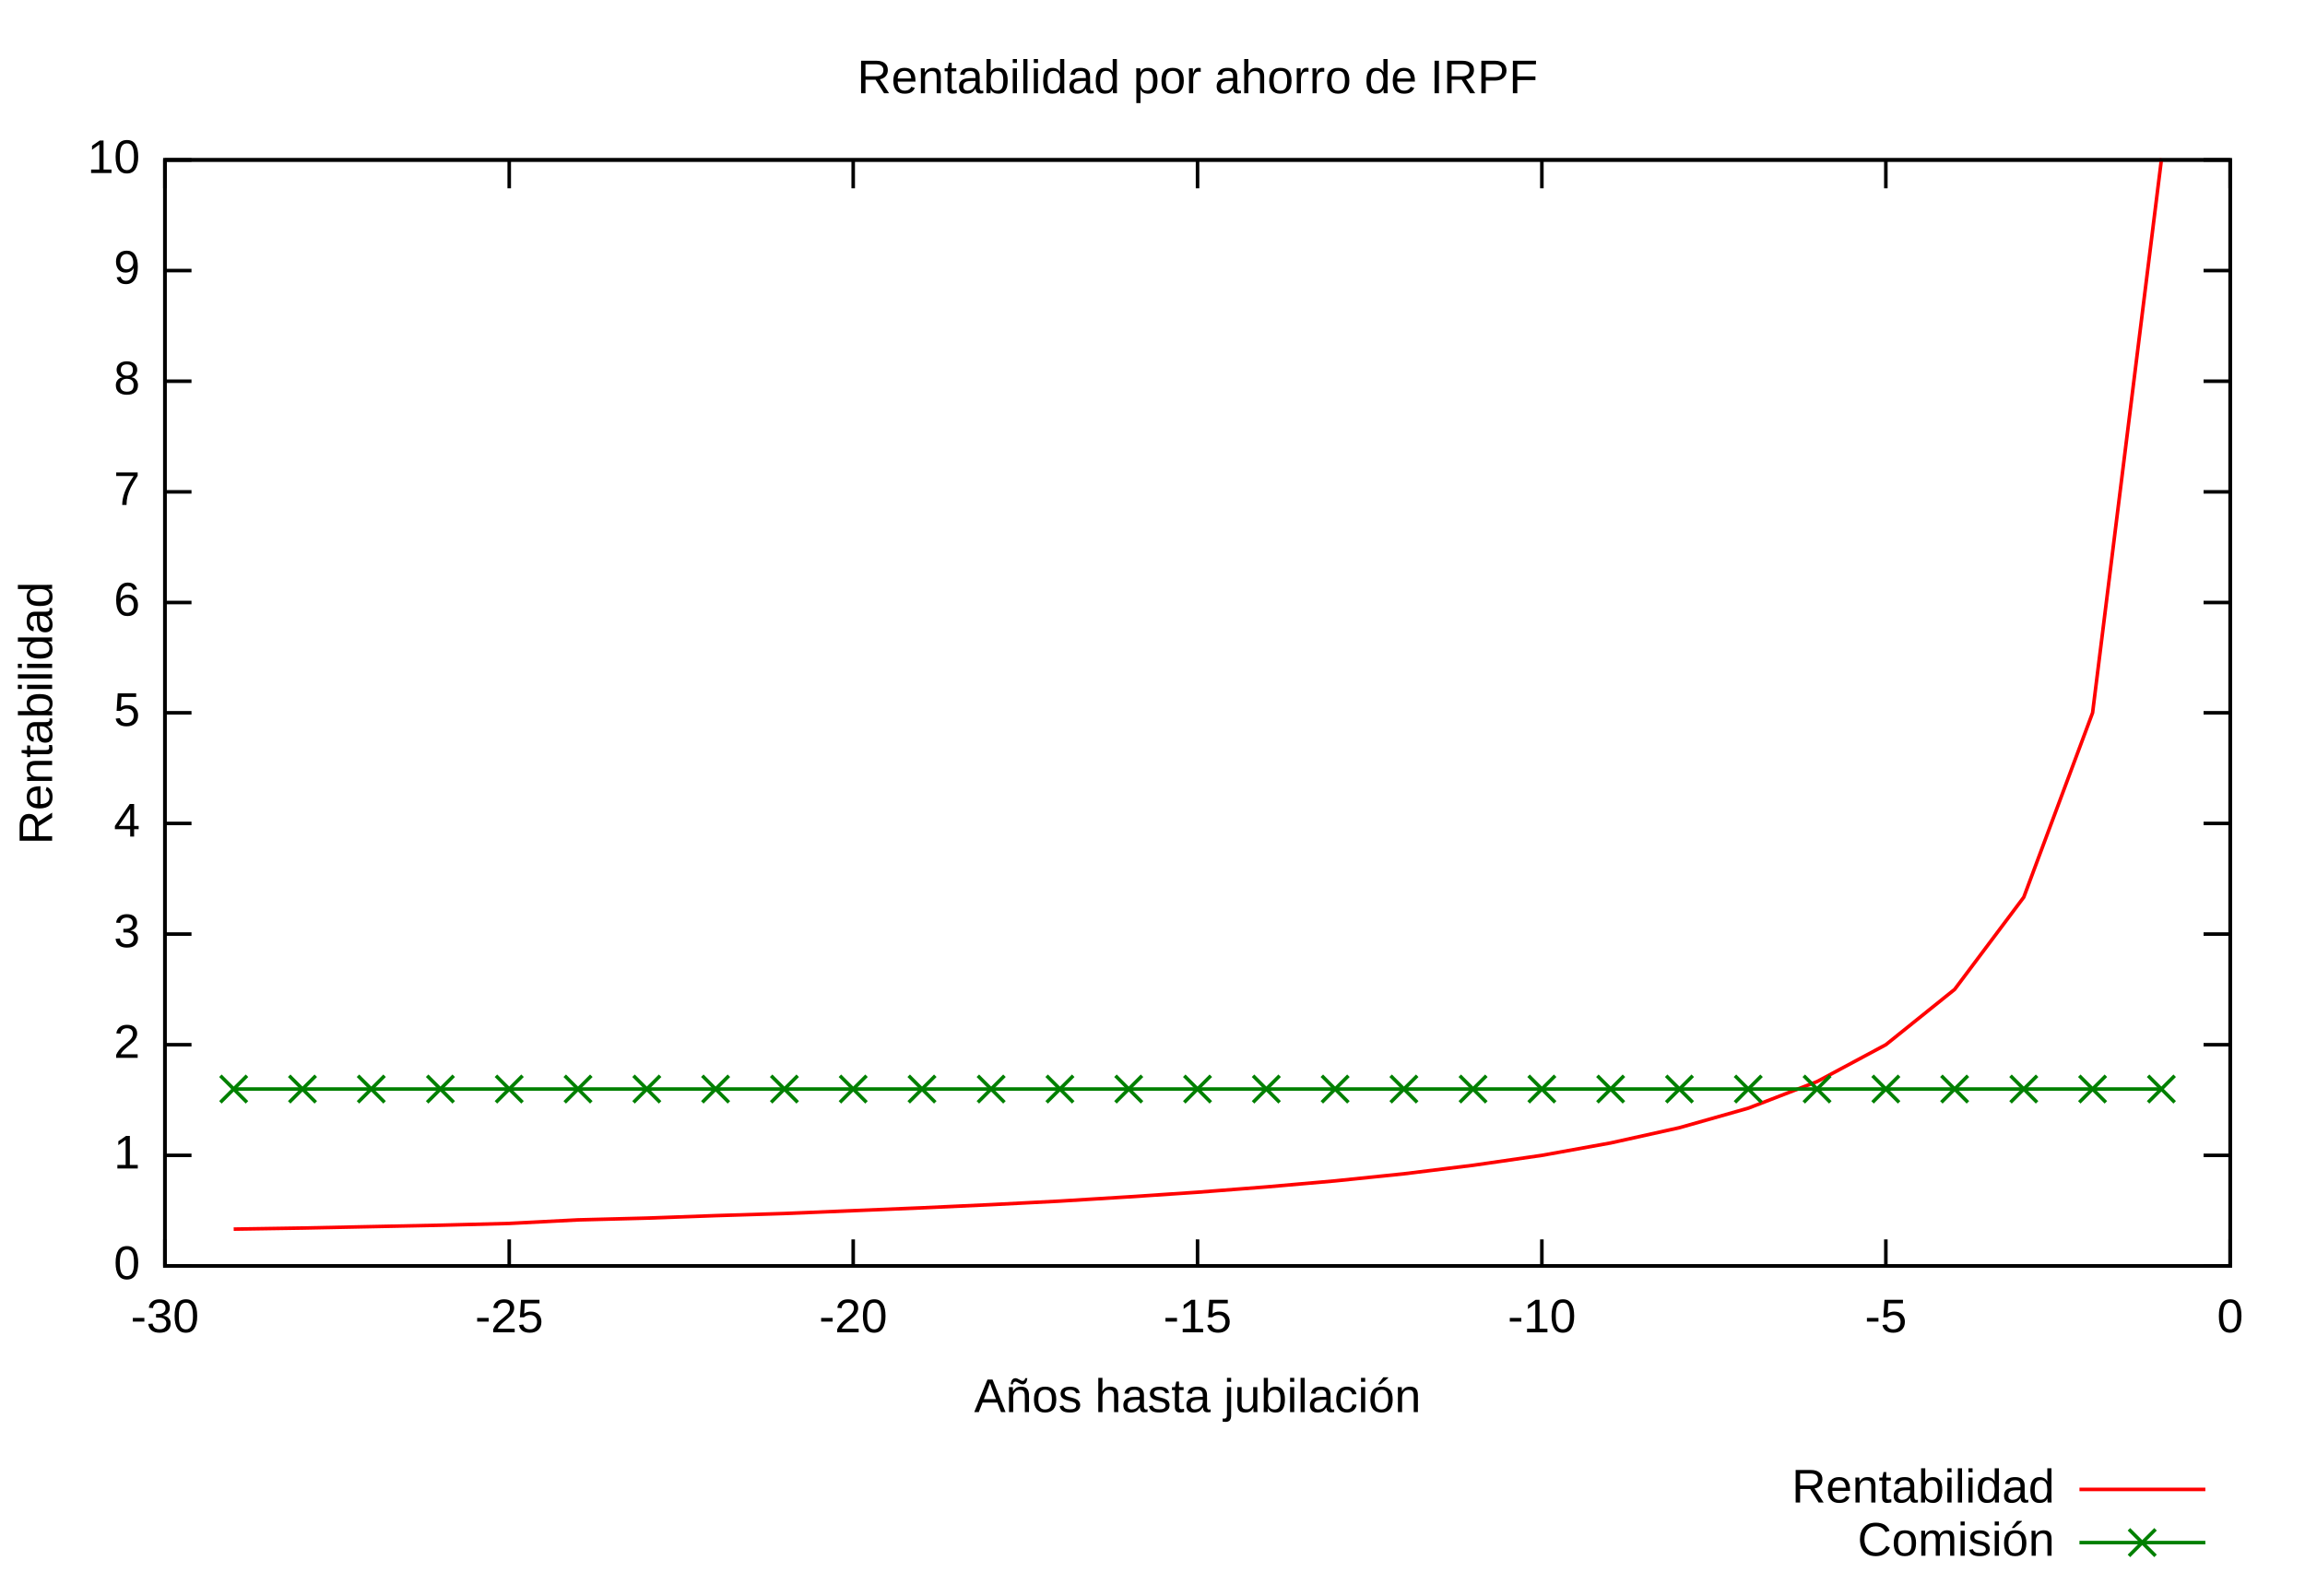
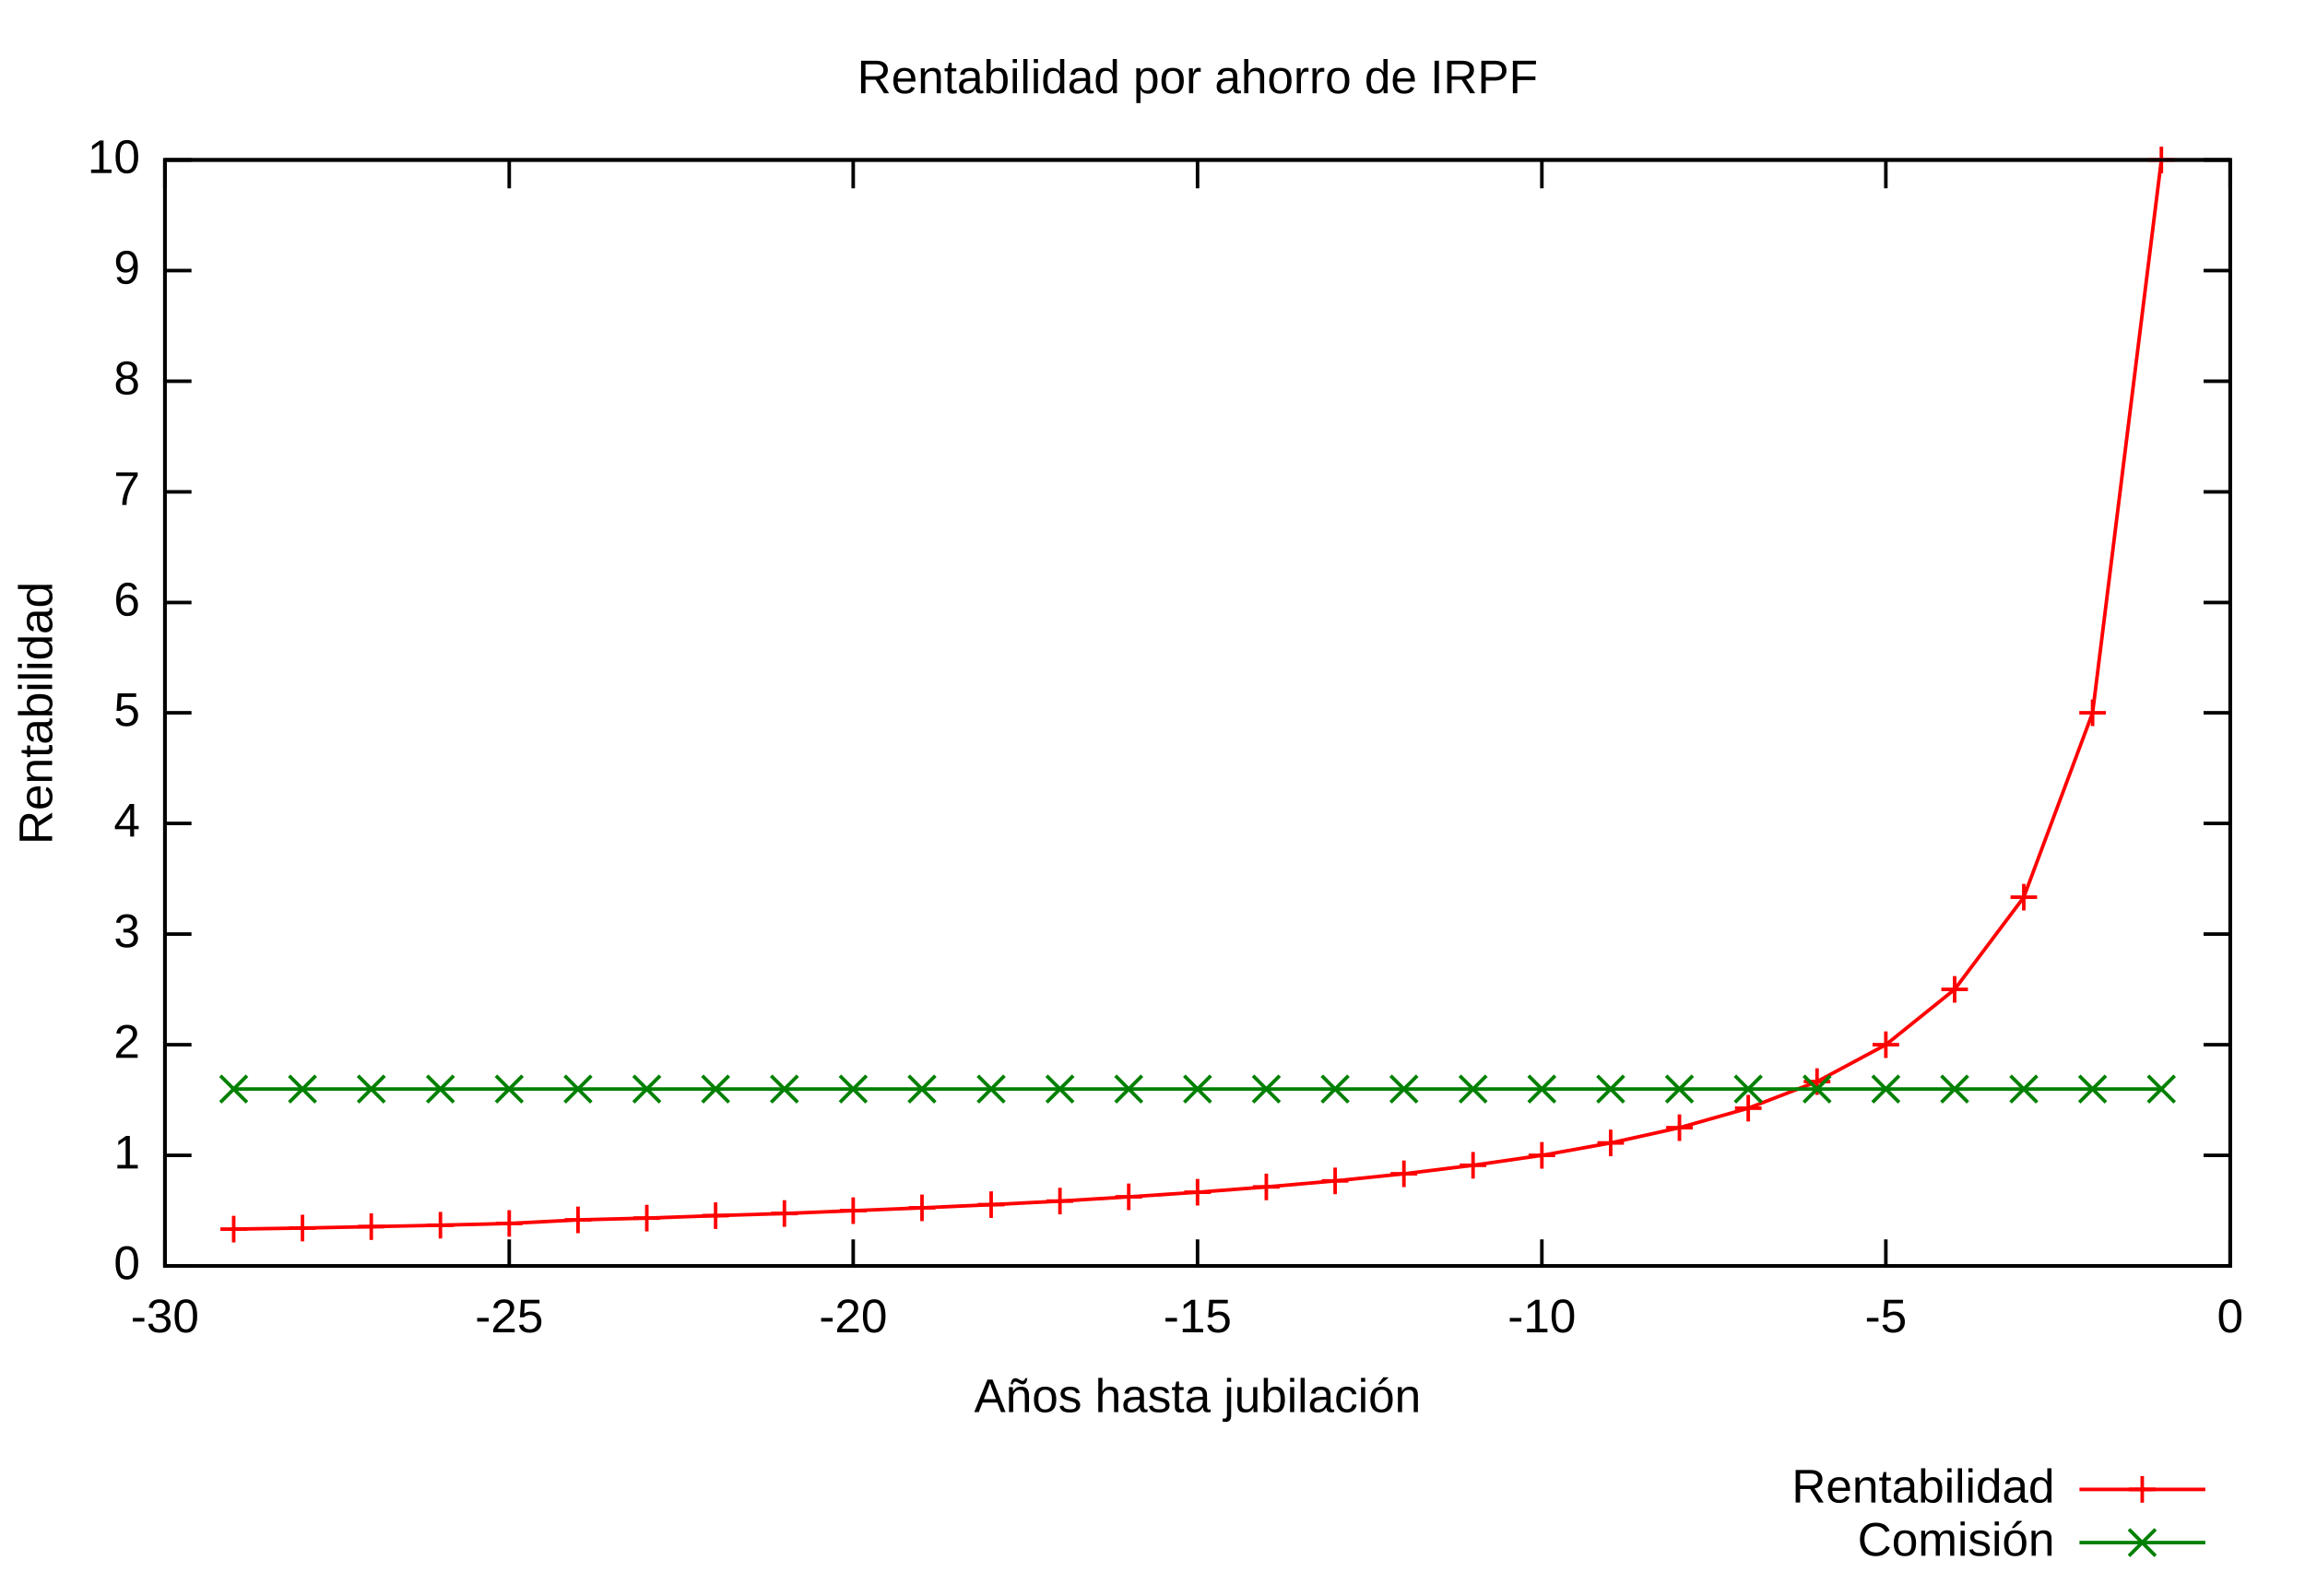
<svg xmlns="http://www.w3.org/2000/svg" xmlns:xlink="http://www.w3.org/1999/xlink" width="650" height="450" viewBox="0 0 650 450">
  <g id="gnuplot_canvas">
    <rect x="0" y="0" width="650" height="450" fill="none" />
    <defs>
      <circle id="gpDot" r="0.5" stroke-width="0.5" />
      <path id="gpPt0" stroke-width="0.267" stroke="currentColor" d="M-1,0 h2 M0,-1 v2" />
      <path id="gpPt1" stroke-width="0.267" stroke="currentColor" d="M-1,-1 L1,1 M1,-1 L-1,1" />
      <path id="gpPt2" stroke-width="0.267" stroke="currentColor" d="M-1,0 L1,0 M0,-1 L0,1 M-1,-1 L1,1 M-1,1 L1,-1" />
      <rect id="gpPt3" stroke-width="0.267" stroke="currentColor" x="-1" y="-1" width="2" height="2" />
      <rect id="gpPt4" stroke-width="0.267" stroke="currentColor" fill="currentColor" x="-1" y="-1" width="2" height="2" />
      <circle id="gpPt5" stroke-width="0.267" stroke="currentColor" cx="0" cy="0" r="1" />
      <use xlink:href="#gpPt5" id="gpPt6" fill="currentColor" stroke="none" />
      <path id="gpPt7" stroke-width="0.267" stroke="currentColor" d="M0,-1.33 L-1.33,0.67 L1.33,0.67 z" />
      <use xlink:href="#gpPt7" id="gpPt8" fill="currentColor" stroke="none" />
      <use xlink:href="#gpPt7" id="gpPt9" stroke="currentColor" transform="rotate(180)" />
      <use xlink:href="#gpPt9" id="gpPt10" fill="currentColor" stroke="none" />
      <use xlink:href="#gpPt3" id="gpPt11" stroke="currentColor" transform="rotate(45)" />
      <use xlink:href="#gpPt11" id="gpPt12" fill="currentColor" stroke="none" />
    </defs>
    <g style="fill:none; color:white; stroke:black; stroke-width:1.00; stroke-linecap:butt; stroke-linejoin:miter">
</g>
    <g style="fill:none; color:black; stroke:currentColor; stroke-width:1.00; stroke-linecap:butt; stroke-linejoin:miter">
      <path stroke="black" d="M46.5,357.0 L54.0,357.0 M628.9,357.0 L621.4,357.0  h0.01" />
      <g transform="translate(39.5,360.7)" style="stroke:none; fill:black; font-family:arial; font-size:10.00pt; text-anchor:end">
        <text>
          <tspan>0</tspan>
        </text>
      </g>
      <path stroke="black" d="M46.5,325.8 L54.0,325.8 M628.9,325.8 L621.4,325.8  h0.01" />
      <g transform="translate(39.5,329.5)" style="stroke:none; fill:black; font-family:arial; font-size:10.00pt; text-anchor:end">
        <text>
          <tspan>1</tspan>
        </text>
      </g>
      <path stroke="black" d="M46.5,294.6 L54.0,294.6 M628.9,294.6 L621.4,294.6  h0.01" />
      <g transform="translate(39.5,298.3)" style="stroke:none; fill:black; font-family:arial; font-size:10.00pt; text-anchor:end">
        <text>
          <tspan>2</tspan>
        </text>
      </g>
      <path stroke="black" d="M46.5,263.4 L54.0,263.4 M628.9,263.4 L621.4,263.4  h0.01" />
      <g transform="translate(39.5,267.1)" style="stroke:none; fill:black; font-family:arial; font-size:10.00pt; text-anchor:end">
        <text>
          <tspan>3</tspan>
        </text>
      </g>
      <path stroke="black" d="M46.5,232.2 L54.0,232.2 M628.9,232.2 L621.4,232.2  h0.01" />
      <g transform="translate(39.5,235.9)" style="stroke:none; fill:black; font-family:arial; font-size:10.00pt; text-anchor:end">
        <text>
          <tspan>4</tspan>
        </text>
      </g>
      <path stroke="black" d="M46.5,201.0 L54.0,201.0 M628.9,201.0 L621.4,201.0  h0.01" />
      <g transform="translate(39.5,204.7)" style="stroke:none; fill:black; font-family:arial; font-size:10.00pt; text-anchor:end">
        <text>
          <tspan>5</tspan>
        </text>
      </g>
      <path stroke="black" d="M46.5,169.9 L54.0,169.9 M628.9,169.9 L621.4,169.9  h0.01" />
      <g transform="translate(39.5,173.6)" style="stroke:none; fill:black; font-family:arial; font-size:10.00pt; text-anchor:end">
        <text>
          <tspan>6</tspan>
        </text>
      </g>
      <path stroke="black" d="M46.5,138.7 L54.0,138.7 M628.9,138.7 L621.4,138.7  h0.01" />
      <g transform="translate(39.5,142.4)" style="stroke:none; fill:black; font-family:arial; font-size:10.00pt; text-anchor:end">
        <text>
          <tspan>7</tspan>
        </text>
      </g>
      <path stroke="black" d="M46.5,107.5 L54.0,107.5 M628.9,107.5 L621.4,107.5  h0.01" />
      <g transform="translate(39.5,111.2)" style="stroke:none; fill:black; font-family:arial; font-size:10.00pt; text-anchor:end">
        <text>
          <tspan>8</tspan>
        </text>
      </g>
      <path stroke="black" d="M46.5,76.3 L54.0,76.3 M628.9,76.3 L621.4,76.3  h0.01" />
      <g transform="translate(39.5,80.0)" style="stroke:none; fill:black; font-family:arial; font-size:10.00pt; text-anchor:end">
        <text>
          <tspan>9</tspan>
        </text>
      </g>
      <path stroke="black" d="M46.5,45.1 L54.0,45.1 M628.9,45.1 L621.4,45.1  h0.01" />
      <g transform="translate(39.5,48.8)" style="stroke:none; fill:black; font-family:arial; font-size:10.00pt; text-anchor:end">
        <text>
          <tspan>10</tspan>
        </text>
      </g>
      <path stroke="black" d="M46.5,357.0 L46.5,349.5 M46.5,45.1 L46.5,52.6  h0.01" />
      <g transform="translate(46.5,375.7)" style="stroke:none; fill:black; font-family:arial; font-size:10.00pt; text-anchor:middle">
        <text>
          <tspan>-30</tspan>
        </text>
      </g>
      <path stroke="black" d="M143.6,357.0 L143.6,349.5 M143.6,45.1 L143.6,52.6  h0.01" />
      <g transform="translate(143.6,375.7)" style="stroke:none; fill:black; font-family:arial; font-size:10.00pt; text-anchor:middle">
        <text>
          <tspan>-25</tspan>
        </text>
      </g>
      <path stroke="black" d="M240.6,357.0 L240.6,349.5 M240.6,45.1 L240.6,52.6  h0.01" />
      <g transform="translate(240.6,375.7)" style="stroke:none; fill:black; font-family:arial; font-size:10.00pt; text-anchor:middle">
        <text>
          <tspan>-20</tspan>
        </text>
      </g>
      <path stroke="black" d="M337.7,357.0 L337.7,349.5 M337.7,45.1 L337.7,52.6  h0.01" />
      <g transform="translate(337.7,375.7)" style="stroke:none; fill:black; font-family:arial; font-size:10.00pt; text-anchor:middle">
        <text>
          <tspan>-15</tspan>
        </text>
      </g>
      <path stroke="black" d="M434.8,357.0 L434.8,349.5 M434.8,45.1 L434.8,52.6  h0.01" />
      <g transform="translate(434.8,375.7)" style="stroke:none; fill:black; font-family:arial; font-size:10.00pt; text-anchor:middle">
        <text>
          <tspan>-10</tspan>
        </text>
      </g>
      <path stroke="black" d="M531.8,357.0 L531.8,349.5 M531.8,45.1 L531.8,52.6  h0.01" />
      <g transform="translate(531.8,375.7)" style="stroke:none; fill:black; font-family:arial; font-size:10.00pt; text-anchor:middle">
        <text>
          <tspan>-5</tspan>
        </text>
      </g>
      <path stroke="black" d="M628.9,357.0 L628.9,349.5 M628.9,45.1 L628.9,52.6  h0.01" />
      <g transform="translate(628.9,375.7)" style="stroke:none; fill:black; font-family:arial; font-size:10.00pt; text-anchor:middle">
        <text>
          <tspan>0</tspan>
        </text>
      </g>
      <path stroke="black" d="M46.5,45.1 L46.5,357.0 L628.9,357.0 L628.9,45.1 L46.5,45.1 Z  h0.01" />
      <g transform="translate(14.7,201.1) rotate(270)" style="stroke:none; fill:black; font-family:arial; font-size:10.00pt; text-anchor:middle">
        <text>
          <tspan>Rentabilidad</tspan>
        </text>
      </g>
      <g transform="translate(337.7,398.2)" style="stroke:none; fill:black; font-family:arial; font-size:10.00pt; text-anchor:middle">
        <text>
          <tspan>Años hasta jubilación</tspan>
        </text>
      </g>
      <g transform="translate(337.7,26.3)" style="stroke:none; fill:black; font-family:arial; font-size:10.00pt; text-anchor:middle">
        <text>
          <tspan>Rentabilidad por ahorro de IRPF</tspan>
        </text>
      </g>
    </g>
    <g id="gnuplot_plot_1">
      <g style="fill:none; color:red; stroke:currentColor; stroke-width:1.00; stroke-linecap:butt; stroke-linejoin:miter">
        <g transform="translate(579.4,423.7)" style="stroke:none; fill:black; font-family:arial; font-size:10.00pt; text-anchor:end">
          <text>
            <tspan>Rentabilidad</tspan>
          </text>
        </g>
        <path d="M586.4,420.0 L621.9,420.0 M65.9,346.6 L85.3,346.3 L104.7,345.9 L124.2,345.5 L143.6,345.0 L163.0,344.0    L182.4,343.5 L201.8,342.8 L221.2,342.2 L240.6,341.4 L260.0,340.6 L279.5,339.7 L298.9,338.7 L318.3,337.5    L337.7,336.2 L357.1,334.7 L376.5,333.0 L395.9,331.0 L415.4,328.6 L434.8,325.8 L454.2,322.3 L473.6,318.0    L493.0,312.5 L512.4,305.0 L531.8,294.6 L551.2,279.0 L570.7,253.0 L590.1,201.0 L609.5,45.1  h0.01" />
+         <use xlink:href="#gpPt0" transform="translate(65.9,346.6) scale(3.75)" />
+         <use xlink:href="#gpPt0" transform="translate(85.3,346.3) scale(3.75)" />
+         <use xlink:href="#gpPt0" transform="translate(104.7,345.9) scale(3.75)" />
+         <use xlink:href="#gpPt0" transform="translate(124.2,345.5) scale(3.75)" />
+         <use xlink:href="#gpPt0" transform="translate(143.6,345.0) scale(3.75)" />
+         <use xlink:href="#gpPt0" transform="translate(163.0,344.0) scale(3.75)" />
+         <use xlink:href="#gpPt0" transform="translate(182.4,343.5) scale(3.75)" />
+         <use xlink:href="#gpPt0" transform="translate(201.8,342.8) scale(3.75)" />
+         <use xlink:href="#gpPt0" transform="translate(221.2,342.2) scale(3.75)" />
+         <use xlink:href="#gpPt0" transform="translate(240.6,341.4) scale(3.75)" />
+         <use xlink:href="#gpPt0" transform="translate(260.0,340.6) scale(3.75)" />
+         <use xlink:href="#gpPt0" transform="translate(279.5,339.7) scale(3.75)" />
+         <use xlink:href="#gpPt0" transform="translate(298.9,338.7) scale(3.75)" />
+         <use xlink:href="#gpPt0" transform="translate(318.3,337.5) scale(3.75)" />
+         <use xlink:href="#gpPt0" transform="translate(337.7,336.2) scale(3.75)" />
+         <use xlink:href="#gpPt0" transform="translate(357.1,334.7) scale(3.75)" />
+         <use xlink:href="#gpPt0" transform="translate(376.5,333.0) scale(3.75)" />
+         <use xlink:href="#gpPt0" transform="translate(395.9,331.0) scale(3.75)" />
+         <use xlink:href="#gpPt0" transform="translate(415.4,328.6) scale(3.75)" />
+         <use xlink:href="#gpPt0" transform="translate(434.8,325.8) scale(3.75)" />
+         <use xlink:href="#gpPt0" transform="translate(454.2,322.3) scale(3.75)" />
+         <use xlink:href="#gpPt0" transform="translate(473.6,318.0) scale(3.75)" />
+         <use xlink:href="#gpPt0" transform="translate(493.0,312.5) scale(3.75)" />
+         <use xlink:href="#gpPt0" transform="translate(512.4,305.0) scale(3.75)" />
+         <use xlink:href="#gpPt0" transform="translate(531.8,294.6) scale(3.75)" />
+         <use xlink:href="#gpPt0" transform="translate(551.2,279.0) scale(3.75)" />
+         <use xlink:href="#gpPt0" transform="translate(570.7,253.0) scale(3.75)" />
+         <use xlink:href="#gpPt0" transform="translate(590.1,201.0) scale(3.75)" />
+         <use xlink:href="#gpPt0" transform="translate(609.5,45.1) scale(3.75)" />
+         <use xlink:href="#gpPt0" transform="translate(604.1,420.0) scale(3.75)" />
      </g>
    </g>
    <g id="gnuplot_plot_2">
      <g style="fill:none; color:green; stroke:currentColor; stroke-width:1.00; stroke-linecap:butt; stroke-linejoin:miter">
        <g transform="translate(579.4,438.7)" style="stroke:none; fill:black; font-family:arial; font-size:10.00pt; text-anchor:end">
          <text>
            <tspan>Comisión</tspan>
          </text>
        </g>
        <path d="M586.4,435.0 L621.9,435.0 M65.9,307.1 L85.3,307.1 L104.7,307.1 L124.2,307.1 L143.6,307.1 L163.0,307.1    L182.4,307.1 L201.8,307.1 L221.2,307.1 L240.6,307.1 L260.0,307.1 L279.5,307.1 L298.9,307.1 L318.3,307.1    L337.7,307.1 L357.1,307.1 L376.5,307.1 L395.9,307.1 L415.4,307.1 L434.8,307.1 L454.2,307.1 L473.6,307.1    L493.0,307.1 L512.4,307.1 L531.8,307.1 L551.2,307.1 L570.7,307.1 L590.1,307.1 L609.5,307.1  h0.01" />
        <use xlink:href="#gpPt1" transform="translate(65.9,307.1) scale(3.75)" />
        <use xlink:href="#gpPt1" transform="translate(85.3,307.1) scale(3.75)" />
        <use xlink:href="#gpPt1" transform="translate(104.7,307.1) scale(3.75)" />
        <use xlink:href="#gpPt1" transform="translate(124.2,307.1) scale(3.75)" />
        <use xlink:href="#gpPt1" transform="translate(143.6,307.1) scale(3.75)" />
        <use xlink:href="#gpPt1" transform="translate(163.0,307.1) scale(3.75)" />
        <use xlink:href="#gpPt1" transform="translate(182.4,307.1) scale(3.75)" />
        <use xlink:href="#gpPt1" transform="translate(201.8,307.1) scale(3.75)" />
        <use xlink:href="#gpPt1" transform="translate(221.2,307.1) scale(3.75)" />
        <use xlink:href="#gpPt1" transform="translate(240.6,307.1) scale(3.75)" />
        <use xlink:href="#gpPt1" transform="translate(260.0,307.1) scale(3.75)" />
        <use xlink:href="#gpPt1" transform="translate(279.5,307.1) scale(3.75)" />
        <use xlink:href="#gpPt1" transform="translate(298.9,307.1) scale(3.75)" />
        <use xlink:href="#gpPt1" transform="translate(318.3,307.1) scale(3.75)" />
        <use xlink:href="#gpPt1" transform="translate(337.7,307.1) scale(3.75)" />
        <use xlink:href="#gpPt1" transform="translate(357.1,307.1) scale(3.75)" />
        <use xlink:href="#gpPt1" transform="translate(376.5,307.1) scale(3.75)" />
        <use xlink:href="#gpPt1" transform="translate(395.9,307.1) scale(3.75)" />
        <use xlink:href="#gpPt1" transform="translate(415.4,307.1) scale(3.75)" />
        <use xlink:href="#gpPt1" transform="translate(434.8,307.1) scale(3.75)" />
        <use xlink:href="#gpPt1" transform="translate(454.2,307.1) scale(3.75)" />
        <use xlink:href="#gpPt1" transform="translate(473.6,307.1) scale(3.75)" />
        <use xlink:href="#gpPt1" transform="translate(493.0,307.1) scale(3.75)" />
        <use xlink:href="#gpPt1" transform="translate(512.4,307.1) scale(3.75)" />
        <use xlink:href="#gpPt1" transform="translate(531.8,307.1) scale(3.75)" />
        <use xlink:href="#gpPt1" transform="translate(551.2,307.1) scale(3.75)" />
        <use xlink:href="#gpPt1" transform="translate(570.7,307.1) scale(3.75)" />
        <use xlink:href="#gpPt1" transform="translate(590.1,307.1) scale(3.75)" />
        <use xlink:href="#gpPt1" transform="translate(609.5,307.1) scale(3.75)" />
        <use xlink:href="#gpPt1" transform="translate(604.1,435.0) scale(3.75)" />
      </g>
    </g>
    <g style="fill:none; color:black; stroke:currentColor; stroke-width:1.00; stroke-linecap:butt; stroke-linejoin:miter">
      <path stroke="black" d="M46.5,45.1 L46.5,357.0 L628.9,357.0 L628.9,45.1 L46.5,45.1 Z  h0.01" />
    </g>
  </g>
</svg>
